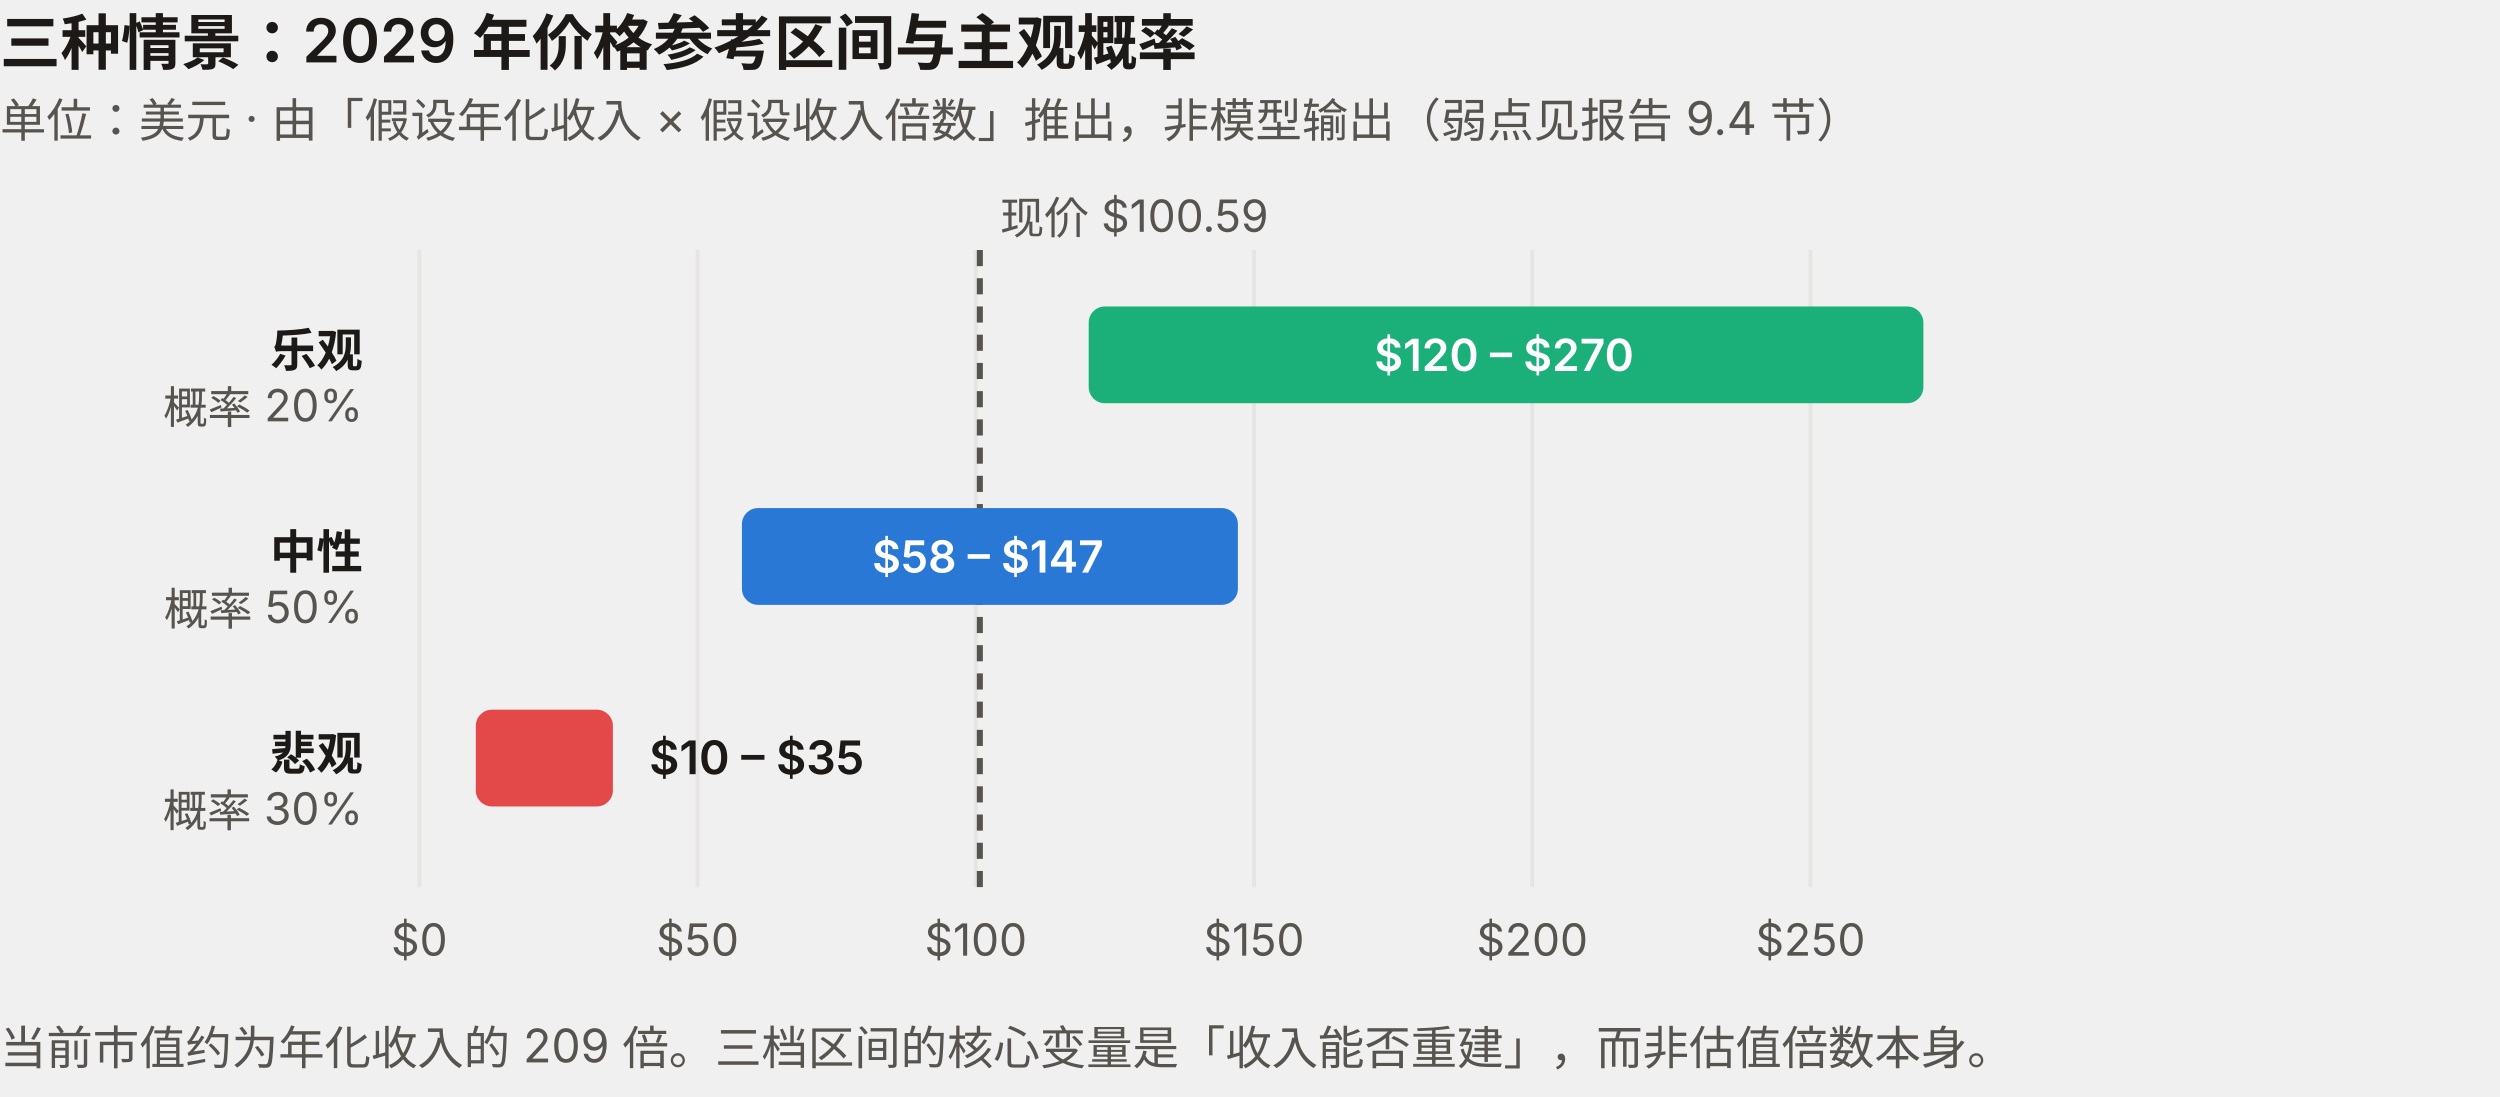
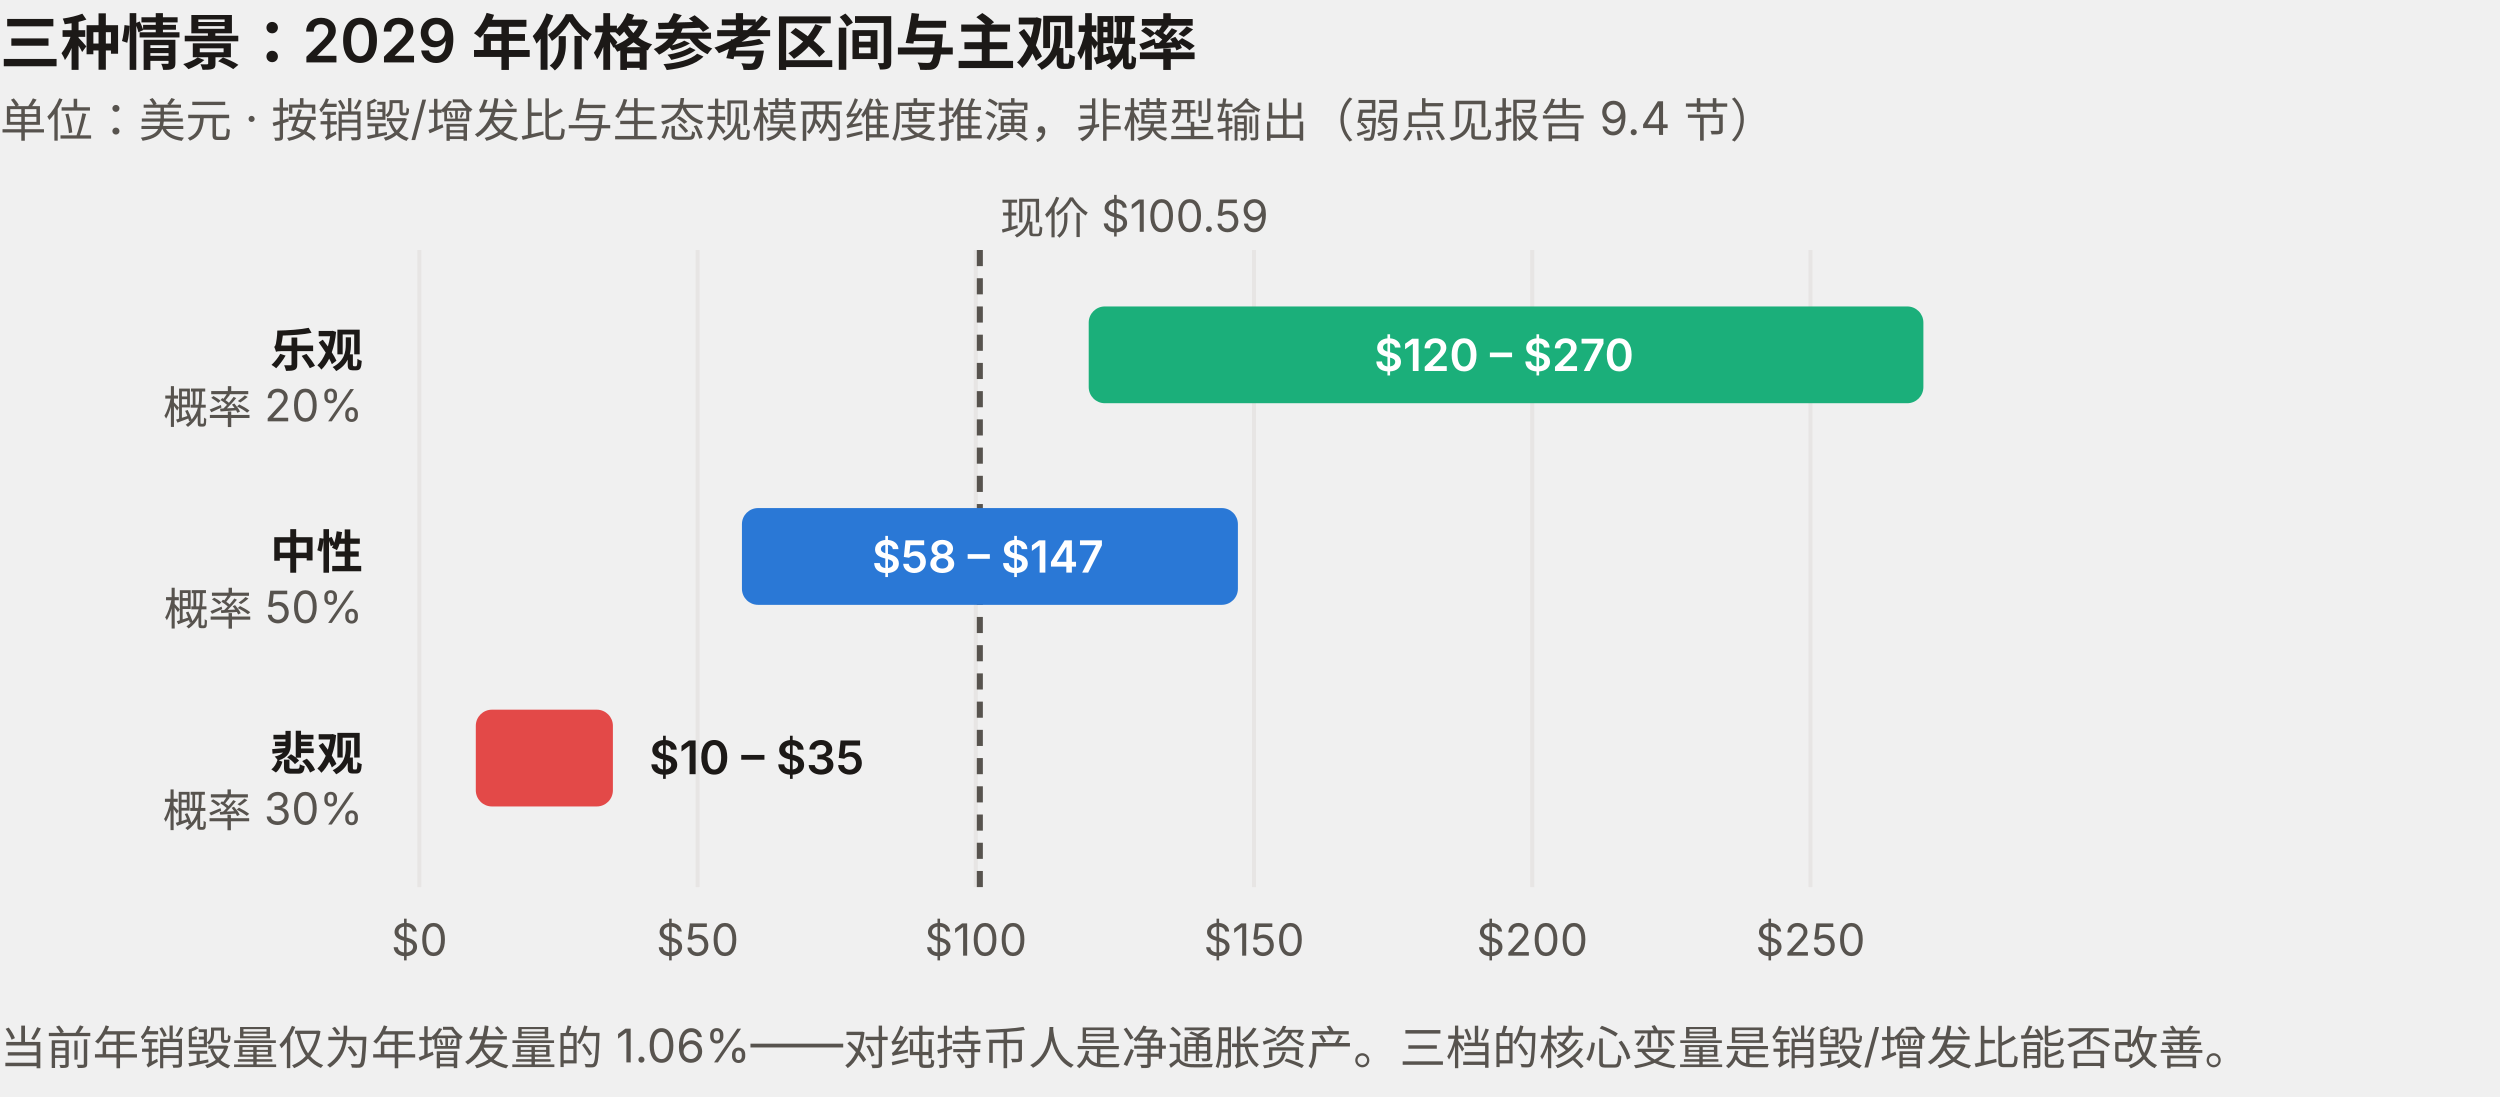
<svg xmlns="http://www.w3.org/2000/svg" viewBox="0 0 620 272" width="100%" role="img" aria-label="三种情景：2029 年价格参考区间与主观概率">
  <style>
 .t{font:600 15px -apple-system,BlinkMacSystemFont,"PingFang SC","Microsoft YaHei",sans-serif;fill:#1c1917} .s{font:400 11.5px -apple-system,BlinkMacSystemFont,"PingFang SC","Microsoft YaHei",sans-serif;fill:#57534e}
 .l{font:400 11px -apple-system,BlinkMacSystemFont,"PingFang SC","Microsoft YaHei",sans-serif;fill:#57534e} .v{font:600 11.5px -apple-system,BlinkMacSystemFont,"PingFang SC","Microsoft YaHei",sans-serif;fill:#1c1917}
 .vs{font:600 11px -apple-system,BlinkMacSystemFont,"PingFang SC","Microsoft YaHei",sans-serif;fill:#fff} .ax{stroke:#e7e5e4;stroke-width:1}
</style>
  <rect width="620" height="272" fill="none" />
  <text x="0" y="16" class="t">三种情景：2029 年价格参考区间与主观概率</text>
-   <text x="0" y="34" class="s">单位：美元 · 由「假设年化收入 × 假设收入倍数」推出，非模型输出（弱点见报告 9.4 节）</text>
+   <text x="0" y="34" class="s">单位：美元 · 按销毁/增发比与生态规模两维度推演，非模型输出（弱点见报告 9.4 节）</text>
  <line x1="104" y1="62" x2="104" y2="220" class="ax" />
  <text x="104" y="237" class="l" text-anchor="middle">$0</text>
  <line x1="173" y1="62" x2="173" y2="220" class="ax" />
  <text x="173" y="237" class="l" text-anchor="middle">$50</text>
  <line x1="242" y1="62" x2="242" y2="220" class="ax" />
  <text x="242" y="237" class="l" text-anchor="middle">$100</text>
  <line x1="311" y1="62" x2="311" y2="220" class="ax" />
  <text x="311" y="237" class="l" text-anchor="middle">$150</text>
  <line x1="380" y1="62" x2="380" y2="220" class="ax" />
  <text x="380" y="237" class="l" text-anchor="middle">$200</text>
  <line x1="449" y1="62" x2="449" y2="220" class="ax" />
  <text x="449" y="237" class="l" text-anchor="middle">$250</text>
  <line x1="243" y1="62" x2="243" y2="220" stroke="#57534e" stroke-width="1.5" stroke-dasharray="4 3" />
  <text x="248" y="58" class="l">现价 $100.59</text>
  <text x="90" y="91" class="v" text-anchor="end">乐观</text>
  <text x="90" y="105" class="l" text-anchor="end">概率 20%</text>
  <rect x="270" y="76" width="207" height="24" rx="4" fill="#1baf7a" />
  <text x="373" y="92" class="vs" text-anchor="middle">$120 – $270</text>
  <text x="90" y="141" class="v" text-anchor="end">中性</text>
  <text x="90" y="155" class="l" text-anchor="end">概率 50%</text>
  <rect x="184" y="126" width="123" height="24" rx="4" fill="#2a78d6" />
  <text x="245" y="142" class="vs" text-anchor="middle">$58 – $147</text>
  <text x="90" y="191" class="v" text-anchor="end">悲观</text>
  <text x="90" y="205" class="l" text-anchor="end">概率 30%</text>
  <rect x="118" y="176" width="34" height="24" rx="4" fill="#e34948" />
  <text x="161" y="192" class="v">$10 – $35</text>
-   <text x="0" y="264" class="s">当前市值约为年化收入的 209 倍。三档区间的核心变量是「收入能否重建」，而非估值倍数本身。</text>
+   <text x="0" y="264" class="s">当前年销毁量仅为年增发量的 1.06%——对纯持币人是净通胀资产。三档的核心变量是销毁/增发比能否改善。</text>
</svg>
